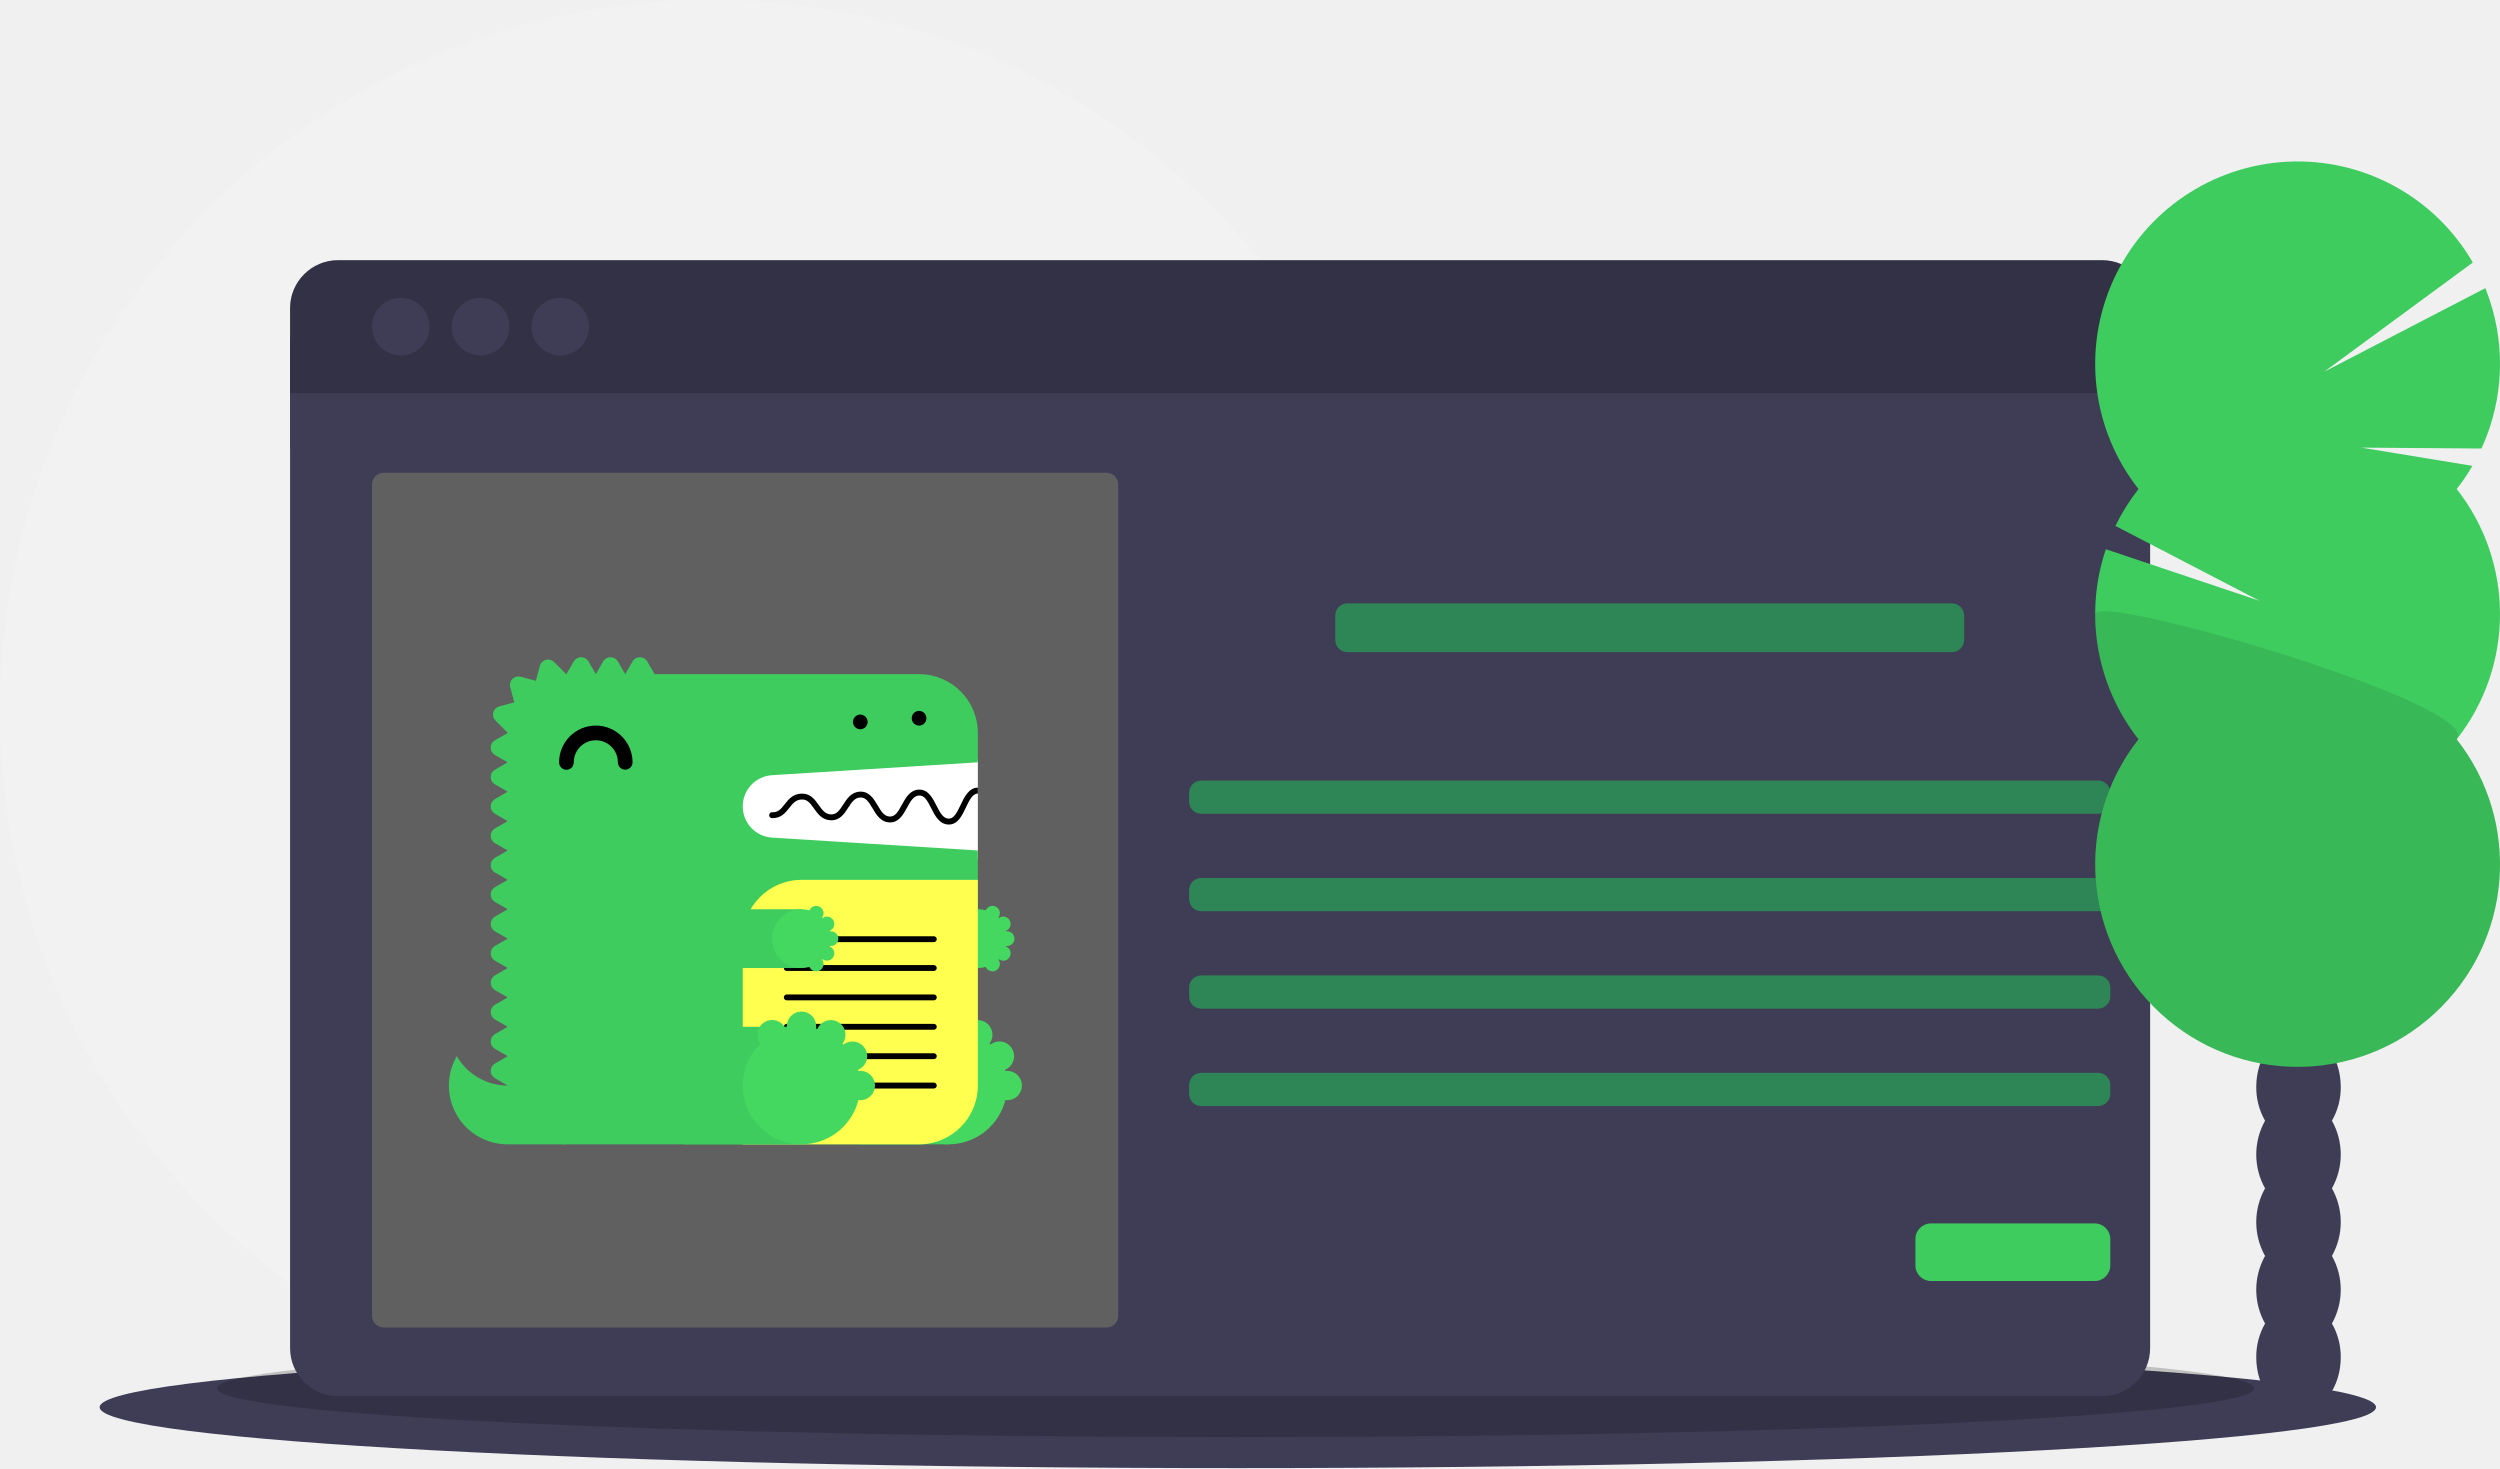
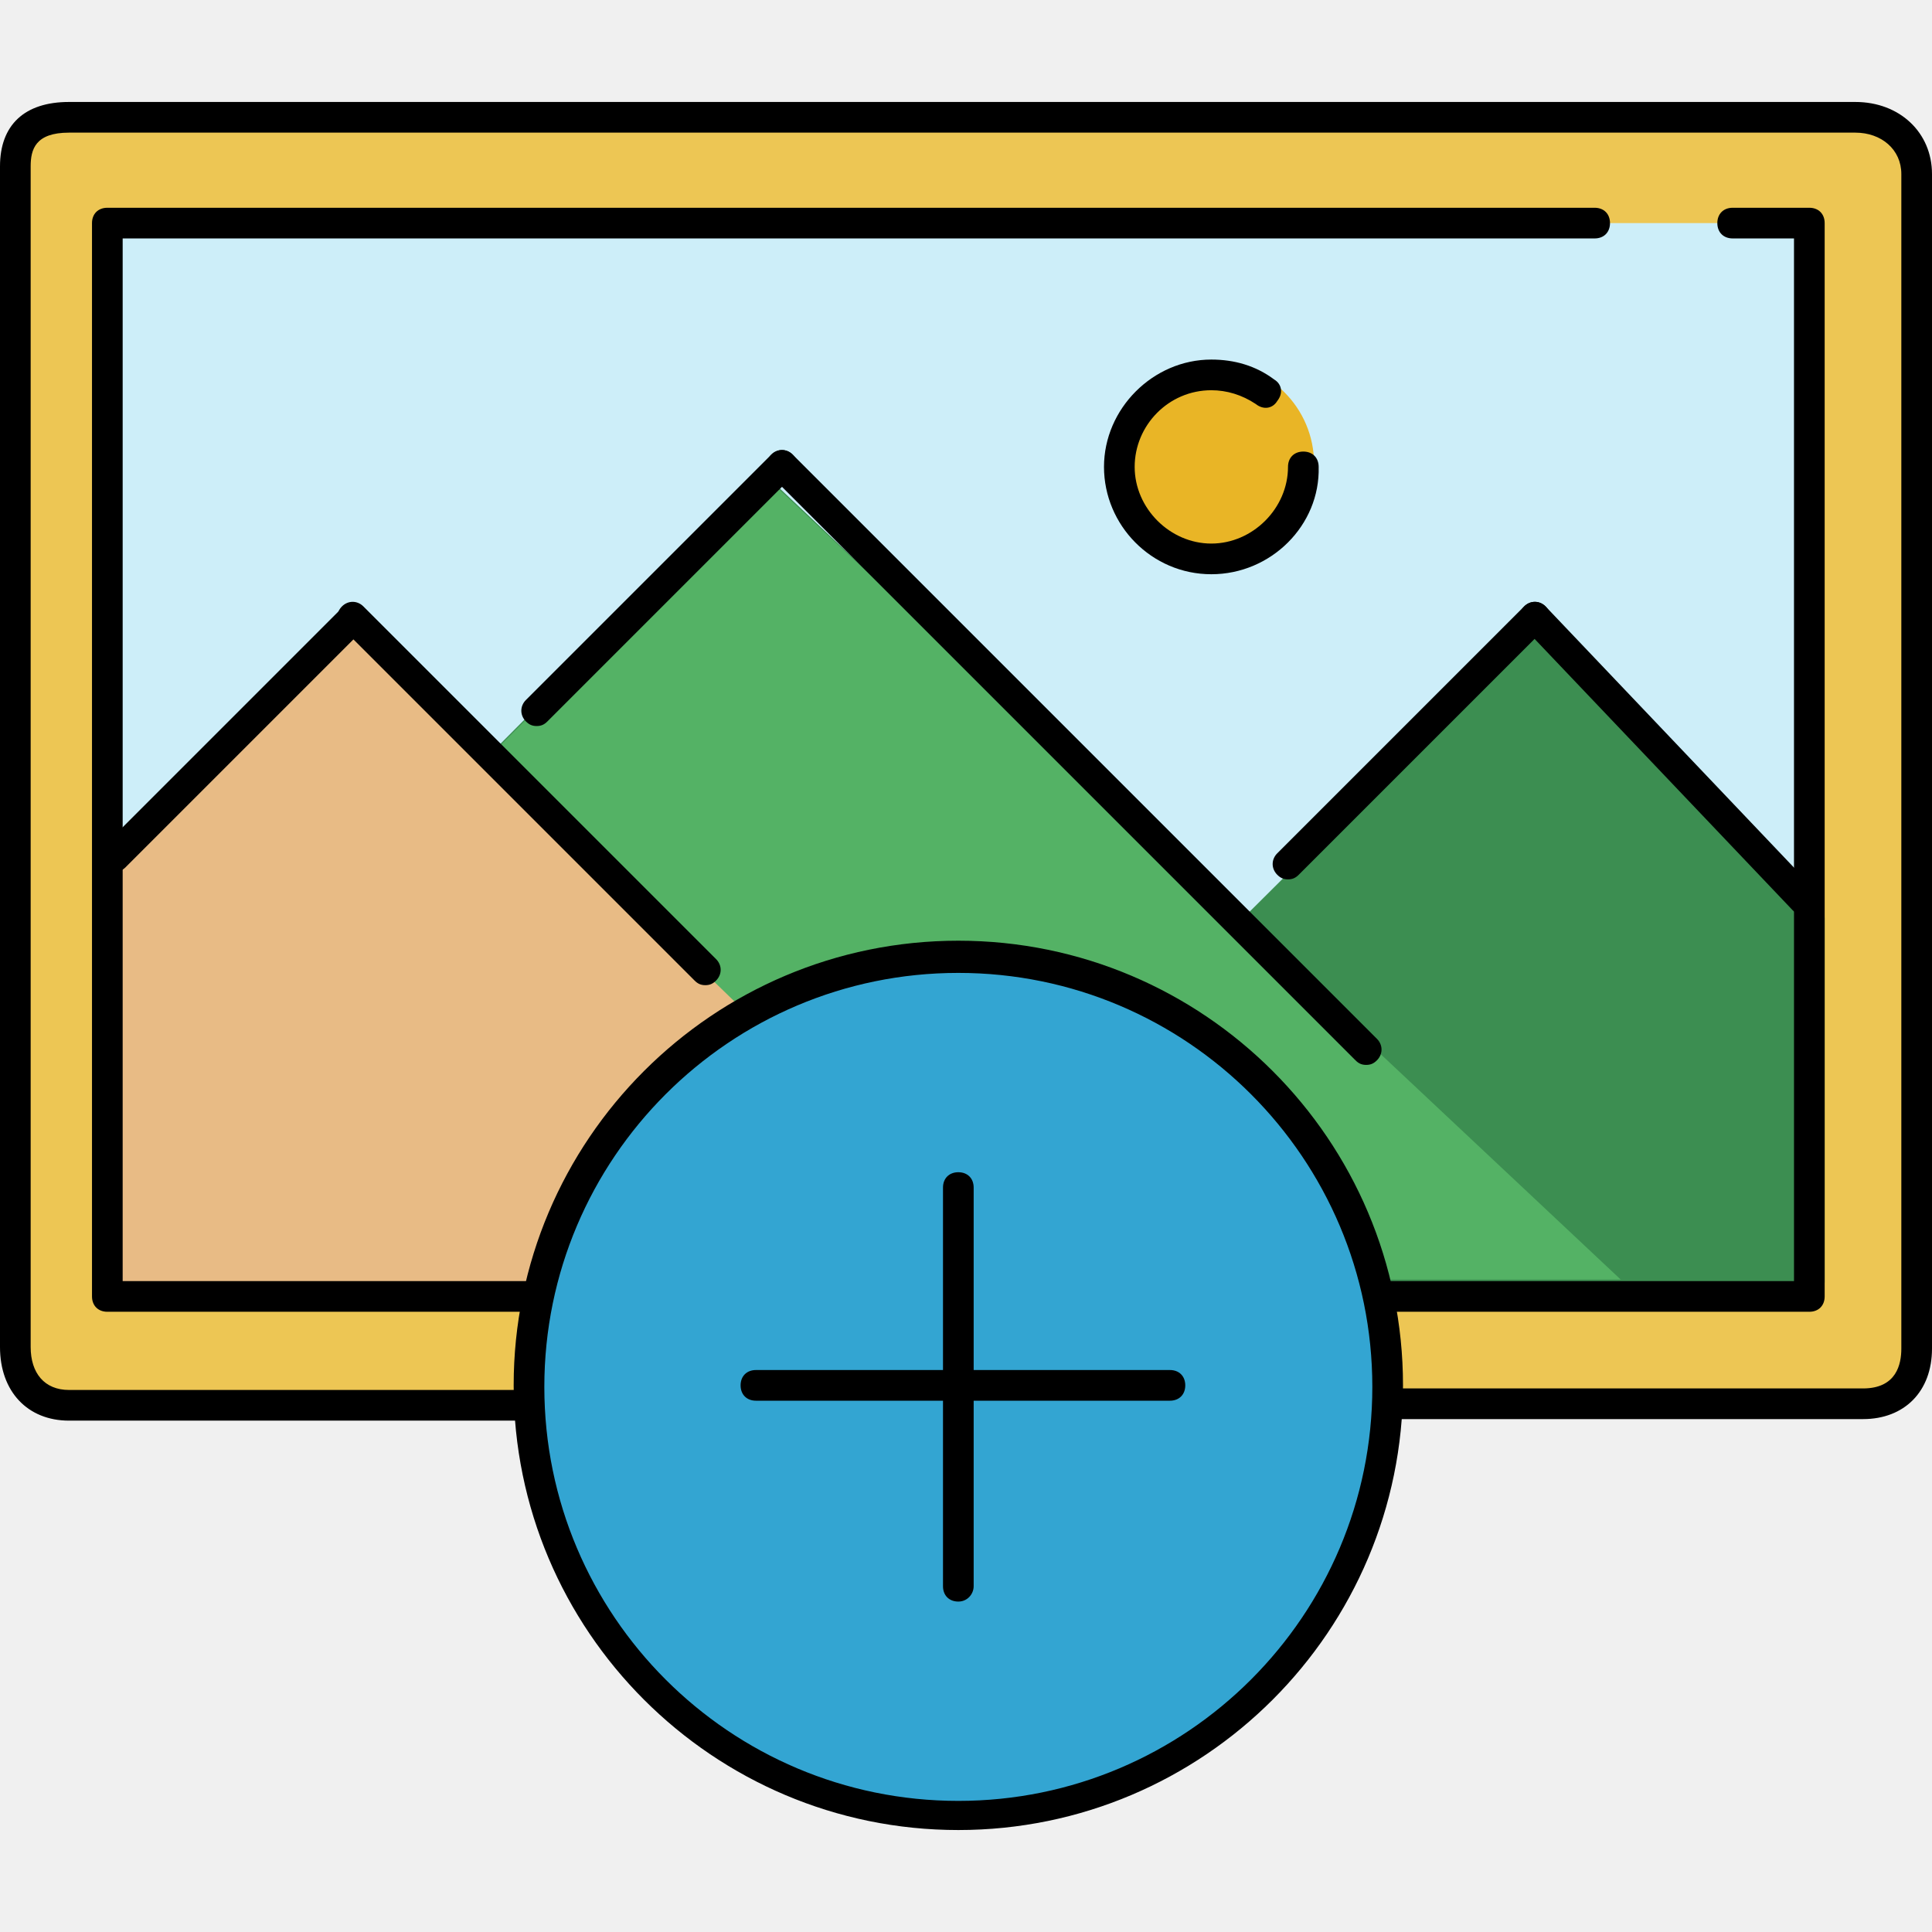
- <svg xmlns="http://www.w3.org/2000/svg" width="1129" height="663" viewBox="0 0 1129 663">
-   <circle cx="321" cy="321" r="321" fill="#f2f2f2" />
-   <ellipse cx="559" cy="635.5" rx="514" ry="27.5" fill="#3f3d56" />
-   <ellipse cx="558" cy="627" rx="460" ry="22" opacity="0.2" />
-   <rect x="131" y="152.5" width="840" height="50" fill="#3f3d56" />
-   <path d="M166.5,727.33A21.67,21.67,0,0,0,188.17,749H984.83A21.67,21.67,0,0,0,1006.5,727.33V296h-840Z" transform="translate(-35.5 -118.5)" fill="#3f3d56" />
-   <path d="M984.83,236H188.17A21.67,21.67,0,0,0,166.5,257.67V296h840V257.67A21.67,21.67,0,0,0,984.83,236Z" transform="translate(-35.5 -118.5)" fill="#3f3d56" />
-   <path d="M984.83,236H188.17A21.67,21.67,0,0,0,166.5,257.67V296h840V257.67A21.67,21.67,0,0,0,984.83,236Z" transform="translate(-35.5 -118.5)" opacity="0.2" />
-   <circle cx="181" cy="147.5" r="13" fill="#3f3d56" />
-   <circle cx="217" cy="147.5" r="13" fill="#3f3d56" />
-   <circle cx="253" cy="147.5" r="13" fill="#3f3d56" />
-   <rect x="168" y="213.5" width="337" height="386" rx="5.335" fill="#606060" />
-   <rect x="603" y="272.5" width="284" height="22" rx="5.476" fill="#2e8555" />
-   <rect x="537" y="352.5" width="416" height="15" rx="5.476" fill="#2e8555" />
-   <rect x="537" y="396.5" width="416" height="15" rx="5.476" fill="#2e8555" />
-   <rect x="537" y="440.5" width="416" height="15" rx="5.476" fill="#2e8555" />
-   <rect x="537" y="484.5" width="416" height="15" rx="5.476" fill="#2e8555" />
-   <rect x="865" y="552.5" width="88" height="26" rx="7.028" fill="#3ecc5f" />
-   <path d="M1088.603,624.616a30.114,30.114,0,0,0,3.983-15.266c0-13.797-8.544-24.981-19.083-24.981s-19.083,11.184-19.083,24.981a30.114,30.114,0,0,0,3.983,15.266,31.248,31.248,0,0,0,0,30.532,31.248,31.248,0,0,0,0,30.532,31.248,31.248,0,0,0,0,30.532,30.114,30.114,0,0,0-3.983,15.266c0,13.797,8.544,24.981,19.083,24.981s19.083-11.184,19.083-24.981a30.114,30.114,0,0,0-3.983-15.266,31.248,31.248,0,0,0,0-30.532,31.248,31.248,0,0,0,0-30.532,31.248,31.248,0,0,0,0-30.532Z" transform="translate(-35.5 -118.5)" fill="#3f3d56" />
-   <ellipse cx="1038.003" cy="460.318" rx="19.083" ry="24.981" fill="#3f3d56" />
-   <ellipse cx="1038.003" cy="429.786" rx="19.083" ry="24.981" fill="#3f3d56" />
-   <path d="M1144.939,339.345a91.611,91.611,0,0,0,7.107-10.461l-50.141-8.235,54.229.403a91.566,91.566,0,0,0,1.746-72.426l-72.754,37.741,67.097-49.321a91.413,91.413,0,1,0-150.971,102.298,91.458,91.458,0,0,0-10.425,16.669l65.087,33.814-69.4-23.292a91.46,91.46,0,0,0,14.738,85.837,91.406,91.406,0,1,0,143.689,0,91.418,91.418,0,0,0,0-113.029Z" transform="translate(-35.5 -118.5)" fill="#3ecc5f" fill-rule="evenodd" />
-   <path d="M981.688,395.859a91.013,91.013,0,0,0,19.561,56.514,91.406,91.406,0,1,0,143.689,0C1157.19,436.821,981.688,385.6,981.688,395.859Z" transform="translate(-35.5 -118.5)" opacity="0.1" />
-   <path d="M365.62,461.436H477.094v45.12H365.62Z" transform="translate(-35.5 -118.5)" fill="#fff" fill-rule="evenodd" />
-   <path d="M264.763,608.741a26.509,26.509,0,0,1-22.962-13.271,26.51,26.51,0,0,0,22.962,39.812H291.304V608.741Z" transform="translate(-35.5 -118.5)" fill="#3ecc5f" fill-rule="evenodd" />
-   <path d="M384.172,468.571l92.922-5.807V449.493a26.541,26.541,0,0,0-26.541-26.541H331.116l-3.318-5.746a3.83,3.83,0,0,0-6.635,0l-3.318,5.746-3.318-5.746a3.83,3.83,0,0,0-6.635,0l-3.318,5.746L301.257,417.205a3.83,3.83,0,0,0-6.635,0L291.304,422.951c-.029,0-.056.004-.086.004l-5.497-5.495a3.829,3.829,0,0,0-6.407,1.717l-1.817,6.773L270.607,424.103a3.83,3.83,0,0,0-4.691,4.693l1.845,6.891-6.771,1.814a3.832,3.832,0,0,0-1.72,6.41l5.497,5.497c0,.028-.004.056-.004.085l-5.746,3.318a3.83,3.83,0,0,0,0,6.635l5.746,3.318L259.016,466.081a3.83,3.83,0,0,0,0,6.635l5.746,3.318-5.746,3.318a3.83,3.83,0,0,0,0,6.635l5.746,3.318-5.746,3.318a3.83,3.83,0,0,0,0,6.635l5.746,3.318-5.746,3.318a3.83,3.83,0,0,0,0,6.635l5.746,3.318-5.746,3.318a3.83,3.83,0,0,0,0,6.635l5.746,3.318-5.746,3.318a3.83,3.83,0,0,0,0,6.635l5.746,3.318-5.746,3.318a3.83,3.83,0,0,0,0,6.635l5.746,3.318L259.016,558.976a3.83,3.83,0,0,0,0,6.635l5.746,3.318-5.746,3.318a3.83,3.83,0,0,0,0,6.635l5.746,3.318-5.746,3.318a3.83,3.83,0,0,0,0,6.635l5.746,3.318-5.746,3.318a3.83,3.83,0,0,0,0,6.635l5.746,3.318A26.541,26.541,0,0,0,291.304,635.283H450.553A26.541,26.541,0,0,0,477.094,608.741V502.575l-92.922-5.807a14.126,14.126,0,0,1,0-28.198" transform="translate(-35.5 -118.5)" fill="#3ecc5f" fill-rule="evenodd" />
-   <path d="M424.011,635.283h39.812V582.2H424.011Z" transform="translate(-35.5 -118.5)" fill="#3ecc5f" fill-rule="evenodd" />
-   <path d="M490.365,602.106a6.602,6.602,0,0,0-.848.085c-.05-.199-.098-.399-.154-.599A6.627,6.627,0,1,0,482.806,590.21q-.22-.225-.445-.446a6.624,6.624,0,1,0-11.397-6.564c-.196-.056-.394-.102-.591-.153a6.64,6.64,0,1,0-13.101,0c-.196.05-.394.097-.591.153a6.628,6.628,0,1,0-11.397,6.564,26.528,26.528,0,1,0,44.231,25.528,6.621,6.621,0,1,0,.848-13.186" transform="translate(-35.5 -118.5)" fill="#44d860" fill-rule="evenodd" />
-   <path d="M437.282,555.658H477.094V529.117H437.282Z" transform="translate(-35.5 -118.5)" fill="#3ecc5f" fill-rule="evenodd" />
-   <path d="M490.365,545.705a3.318,3.318,0,0,0,0-6.635,3.411,3.411,0,0,0-.423.042c-.027-.1-.049-.199-.077-.299a3.319,3.319,0,0,0-1.278-6.379,3.282,3.282,0,0,0-2.001.687q-.109-.113-.223-.223a3.282,3.282,0,0,0,.671-1.983,3.318,3.318,0,0,0-6.37-1.299,13.271,13.271,0,1,0,0,25.541,3.318,3.318,0,0,0,6.37-1.299,3.282,3.282,0,0,0-.671-1.983q.113-.109.223-.223a3.282,3.282,0,0,0,2.001.687,3.318,3.318,0,0,0,1.278-6.379c.028-.098.05-.199.077-.299a3.413,3.413,0,0,0,.423.042" transform="translate(-35.5 -118.5)" fill="#44d860" fill-rule="evenodd" />
-   <path d="M317.845,466.081a3.318,3.318,0,0,1-3.318-3.318,9.953,9.953,0,1,0-19.906,0,3.318,3.318,0,1,1-6.635,0,16.588,16.588,0,1,1,33.177,0,3.318,3.318,0,0,1-3.318,3.318" transform="translate(-35.5 -118.5)" fill-rule="evenodd" />
-   <path d="M370.928,635.283h79.624A26.541,26.541,0,0,0,477.094,608.741v-92.895H397.47a26.541,26.541,0,0,0-26.541,26.541Z" transform="translate(-35.5 -118.5)" fill="#ffff50" fill-rule="evenodd" />
-   <path d="M457.214,556.985H390.808a1.327,1.327,0,0,1,0-2.654h66.407a1.327,1.327,0,0,1,0,2.654m0,26.541H390.808a1.327,1.327,0,1,1,0-2.654h66.407a1.327,1.327,0,0,1,0,2.654m0,26.541H390.808a1.327,1.327,0,1,1,0-2.654h66.407a1.327,1.327,0,0,1,0,2.654m0-66.107H390.808a1.327,1.327,0,0,1,0-2.654h66.407a1.327,1.327,0,0,1,0,2.654m0,26.295H390.808a1.327,1.327,0,0,1,0-2.654h66.407a1.327,1.327,0,0,1,0,2.654m0,26.541H390.808a1.327,1.327,0,0,1,0-2.654h66.407a1.327,1.327,0,0,1,0,2.654M477.094,474.191c-.016,0-.029-.008-.045-.007-4.101.139-6.041,4.241-7.753,7.86-1.786,3.782-3.168,6.241-5.432,6.167-2.507-.09-3.94-2.922-5.458-5.919-1.744-3.442-3.734-7.347-7.913-7.201-4.042.138-5.989,3.708-7.706,6.857-1.827,3.355-3.071,5.395-5.469,5.3-2.557-.093-3.916-2.395-5.489-5.06-1.753-2.967-3.78-6.304-7.878-6.189-3.973.137-5.925,3.165-7.648,5.839-1.822,2.827-3.099,4.549-5.527,4.447-2.618-.093-3.971-2.004-5.535-4.216-1.757-2.486-3.737-5.299-7.823-5.162-3.886.133-5.838,2.614-7.559,4.801-1.635,2.076-2.912,3.718-5.612,3.615a1.328,1.328,0,1,0-.096,2.654c4.004.134,6.032-2.389,7.793-4.628,1.562-1.985,2.91-3.699,5.564-3.789,2.556-.109,3.754,1.48,5.567,4.041,1.721,2.434,3.675,5.194,7.605,5.336,4.118.138,6.099-2.939,7.854-5.663,1.569-2.434,2.922-4.535,5.507-4.624,2.379-.089,3.675,1.792,5.501,4.885,1.721,2.916,3.671,6.219,7.68,6.365,4.147.143,6.15-3.477,7.895-6.682,1.512-2.771,2.938-5.388,5.466-5.476,2.379-.056,3.62,2.117,5.456,5.746,1.715,3.388,3.659,7.226,7.73,7.373l.224.004c4.066,0,5.996-4.081,7.704-7.689,1.512-3.198,2.942-6.211,5.397-6.334Z" transform="translate(-35.5 -118.5)" fill-rule="evenodd" />
-   <path d="M344.387,635.283h53.083V582.2H344.387Z" transform="translate(-35.5 -118.5)" fill="#3ecc5f" fill-rule="evenodd" />
-   <path d="M424.011,602.106a6.602,6.602,0,0,0-.848.085c-.05-.199-.098-.399-.154-.599A6.627,6.627,0,1,0,416.452,590.21q-.22-.225-.445-.446a6.624,6.624,0,1,0-11.397-6.564c-.196-.056-.394-.102-.591-.153a6.64,6.64,0,1,0-13.101,0c-.196.05-.394.097-.591.153a6.628,6.628,0,1,0-11.397,6.564,26.528,26.528,0,1,0,44.231,25.528,6.621,6.621,0,1,0,.848-13.186" transform="translate(-35.5 -118.5)" fill="#44d860" fill-rule="evenodd" />
-   <path d="M344.387,555.658h53.083V529.117H344.387Z" transform="translate(-35.5 -118.5)" fill="#3ecc5f" fill-rule="evenodd" />
-   <path d="M410.74,545.705a3.318,3.318,0,1,0,0-6.635,3.411,3.411,0,0,0-.423.042c-.027-.1-.049-.199-.077-.299a3.319,3.319,0,0,0-1.278-6.379,3.282,3.282,0,0,0-2.001.687q-.109-.113-.223-.223a3.282,3.282,0,0,0,.671-1.983,3.318,3.318,0,0,0-6.37-1.299,13.271,13.271,0,1,0,0,25.541,3.318,3.318,0,0,0,6.37-1.299,3.282,3.282,0,0,0-.671-1.983q.113-.109.223-.223a3.282,3.282,0,0,0,2.001.687,3.318,3.318,0,0,0,1.278-6.379c.028-.098.05-.199.077-.299a3.413,3.413,0,0,0,.423.042" transform="translate(-35.5 -118.5)" fill="#44d860" fill-rule="evenodd" />
-   <path d="M424.011,447.834a3.603,3.603,0,0,1-.65-.066,3.344,3.344,0,0,1-.624-.186,3.447,3.447,0,0,1-.572-.305,5.027,5.027,0,0,1-.504-.411,3.887,3.887,0,0,1-.41-.504,3.275,3.275,0,0,1-.557-1.845,3.602,3.602,0,0,1,.066-.65,3.826,3.826,0,0,1,.184-.624,3.489,3.489,0,0,1,.307-.571,3.197,3.197,0,0,1,.914-.916,3.447,3.447,0,0,1,.572-.305,3.344,3.344,0,0,1,.624-.186,3.069,3.069,0,0,1,1.301,0,3.223,3.223,0,0,1,1.194.491,5.028,5.028,0,0,1,.504.411,4.88,4.88,0,0,1,.411.504,3.382,3.382,0,0,1,.305.571,3.478,3.478,0,0,1,.252,1.274A3.364,3.364,0,0,1,426.36,446.865a5.027,5.027,0,0,1-.504.411,3.306,3.306,0,0,1-1.845.557m26.541-1.659a3.388,3.388,0,0,1-2.35-.969,5.042,5.042,0,0,1-.41-.504,3.275,3.275,0,0,1-.557-1.845,3.387,3.387,0,0,1,.967-2.349,5.026,5.026,0,0,1,.504-.411,3.447,3.447,0,0,1,.572-.305,3.343,3.343,0,0,1,.624-.186,3.07,3.07,0,0,1,1.301,0,3.224,3.224,0,0,1,1.194.491,5.026,5.026,0,0,1,.504.411,3.388,3.388,0,0,1,.969,2.349,3.726,3.726,0,0,1-.066.65,3.374,3.374,0,0,1-.186.624,4.715,4.715,0,0,1-.305.571,4.88,4.88,0,0,1-.411.504,5.026,5.026,0,0,1-.504.411,3.305,3.305,0,0,1-1.845.557" transform="translate(-35.5 -118.5)" fill-rule="evenodd" />
+ <svg xmlns="http://www.w3.org/2000/svg" version="1.1" id="Layer_1" viewBox="0 0 504 504" xml:space="preserve">
+   <path style="fill:#EDC654;" d="M4,43.4v308c0,7.6,6.4,15.2,14,15.2l468-4c7.6,0,14-7.2,14-15.2v-302c0-8.8-7.2-14.8-16-14.8H18  C10.4,30.2,4,35.4,4,43.4z" />
+   <rect x="28" y="58.2" style="fill:#CDEEF9;" width="444" height="280" />
+   <path style="fill:#3C8E51;" d="M200,124.2l-73.2,73.6L92,164.2L29.6,223c-0.4,0.4,0,111.6,0,111.6H476v-95.2l-75.6-75.6l-77.2,76.8  L200,124.2z" />
+   <path style="fill:#54B265;" d="M200,124.6l-73.2,73.6l138.4,135.6h157.6L200,124.6z" />
+   <path style="fill:#E8BB85;" d="M92,164.6l-62.4,58.8c-0.4,0.4,0,111.2,0,111.2h237.6L92,164.6z" />
+   <circle style="fill:#E9B526;" cx="316.4" cy="121" r="26.4" />
+   <ellipse style="fill:#33A5D2;" cx="250" cy="361.4" rx="110" ry="110" />
+   <path d="M486,370.2H364c-2.4,0-4-1.6-4-4s1.6-4,4-4h122c8.8,0,10-6.4,10-10.4V45.4c0-6.4-5.2-10.8-12-10.8H18c-8.8,0-10,4.4-10,8.8  v308c0,6.8,3.6,11.2,10,11.2h118c2.4,0,4,1.6,4,4s-1.6,4-4,4H18c-10.8,0-18-7.6-18-19.2v-308c0-10.8,6.4-16.8,18-16.8h466  c11.6,0,20,8,20,18.8v306.4C504,363,496.8,370.2,486,370.2z" />
+   <path d="M140,342.2H28c-2.4,0-4-1.6-4-4v-280c0-2.4,1.6-4,4-4h388c2.4,0,4,1.6,4,4s-1.6,4-4,4H32v272h108c2.4,0,4,1.6,4,4  S142.4,342.2,140,342.2z" />
+   <path d="M472,342.2H360c-2.4,0-4-1.6-4-4s1.6-4,4-4h108v-272h-16c-2.4,0-4-1.6-4-4s1.6-4,4-4h20c2.4,0,4,1.6,4,4v280  C476,340.6,474.4,342.2,472,342.2z" />
+   <path d="M30,227.4c-1.2,0-2-0.4-2.8-1.2c-1.6-1.6-1.6-4,0-5.6l62-62c1.6-1.6,4-1.6,5.6,0s1.6,4,0,5.6l-62,62  C32,227,31.2,227.4,30,227.4z" />
+   <path d="M184,257c-1.2,0-2-0.4-2.8-1.2l-92-92c-1.6-1.6-1.6-4,0-5.6s4-1.6,5.6,0l92,92c1.6,1.6,1.6,4,0,5.6  C186,256.6,185.2,257,184,257z" />
+   <path d="M140,189.4c-1.2,0-2-0.4-2.8-1.2c-1.6-1.6-1.6-4,0-5.6l64-64c1.6-1.6,4-1.6,5.6,0s1.6,4,0,5.6l-64,64  C142,189,141.2,189.4,140,189.4z" />
+   <path d="M336,229.4c-1.2,0-2-0.4-2.8-1.2c-1.6-1.6-1.6-4,0-5.6l64.4-64.4c1.6-1.6,4-1.6,5.6,0s1.6,4,0,5.6l-64.4,64.4  C338,229,337.2,229.4,336,229.4z" />
+   <path d="M356.4,277.8c-1.2,0-2-0.4-2.8-1.2L201.2,124.2c-1.6-1.6-1.6-4,0-5.6s4-1.6,5.6,0L359.2,271c1.6,1.6,1.6,4,0,5.6  C358.4,277.4,357.6,277.8,356.4,277.8z" />
+   <path d="M470.4,238.6c-1.2,0-2-0.4-2.8-1.2l-70-73.6c-1.6-1.6-1.6-4,0-5.6s4-1.6,5.6,0l70,73.6c1.6,1.6,1.6,4,0,5.6  C472.4,238.2,471.2,238.6,470.4,238.6z" />
+   <path d="M316,149.8c-15.6,0-28-12.8-28-28s12.8-28,28-28c6,0,11.6,1.6,16.4,5.2c2,1.2,2.4,3.6,0.8,5.6c-1.2,2-3.6,2.4-5.6,0.8  c-3.6-2.4-7.6-3.6-11.6-3.6c-11.2,0-20,9.2-20,20s9.2,20,20,20s20-9.2,20-20c0-2.4,1.6-4,4-4s4,1.6,4,4  C344.4,137,331.6,149.8,316,149.8z" />
+   <path d="M250,417.8c-2.4,0-4-1.6-4-4v-104c0-2.4,1.6-4,4-4s4,1.6,4,4v104C254,415.8,252.4,417.8,250,417.8z" />
+   <path d="M305.2,365.4h-108c-2.4,0-4-1.6-4-4s1.6-4,4-4h108c2.4,0,4,1.6,4,4S307.6,365.4,305.2,365.4z" />
+   <path d="M250,477.4c-64,0-116-52-116-116s52-116,116-116s116,52,116,116S314,477.4,250,477.4z M250,253.8c-59.6,0-108,48.4-108,108  s48.4,108,108,108s108-48.4,108-108S309.6,253.8,250,253.8z" />
</svg>
